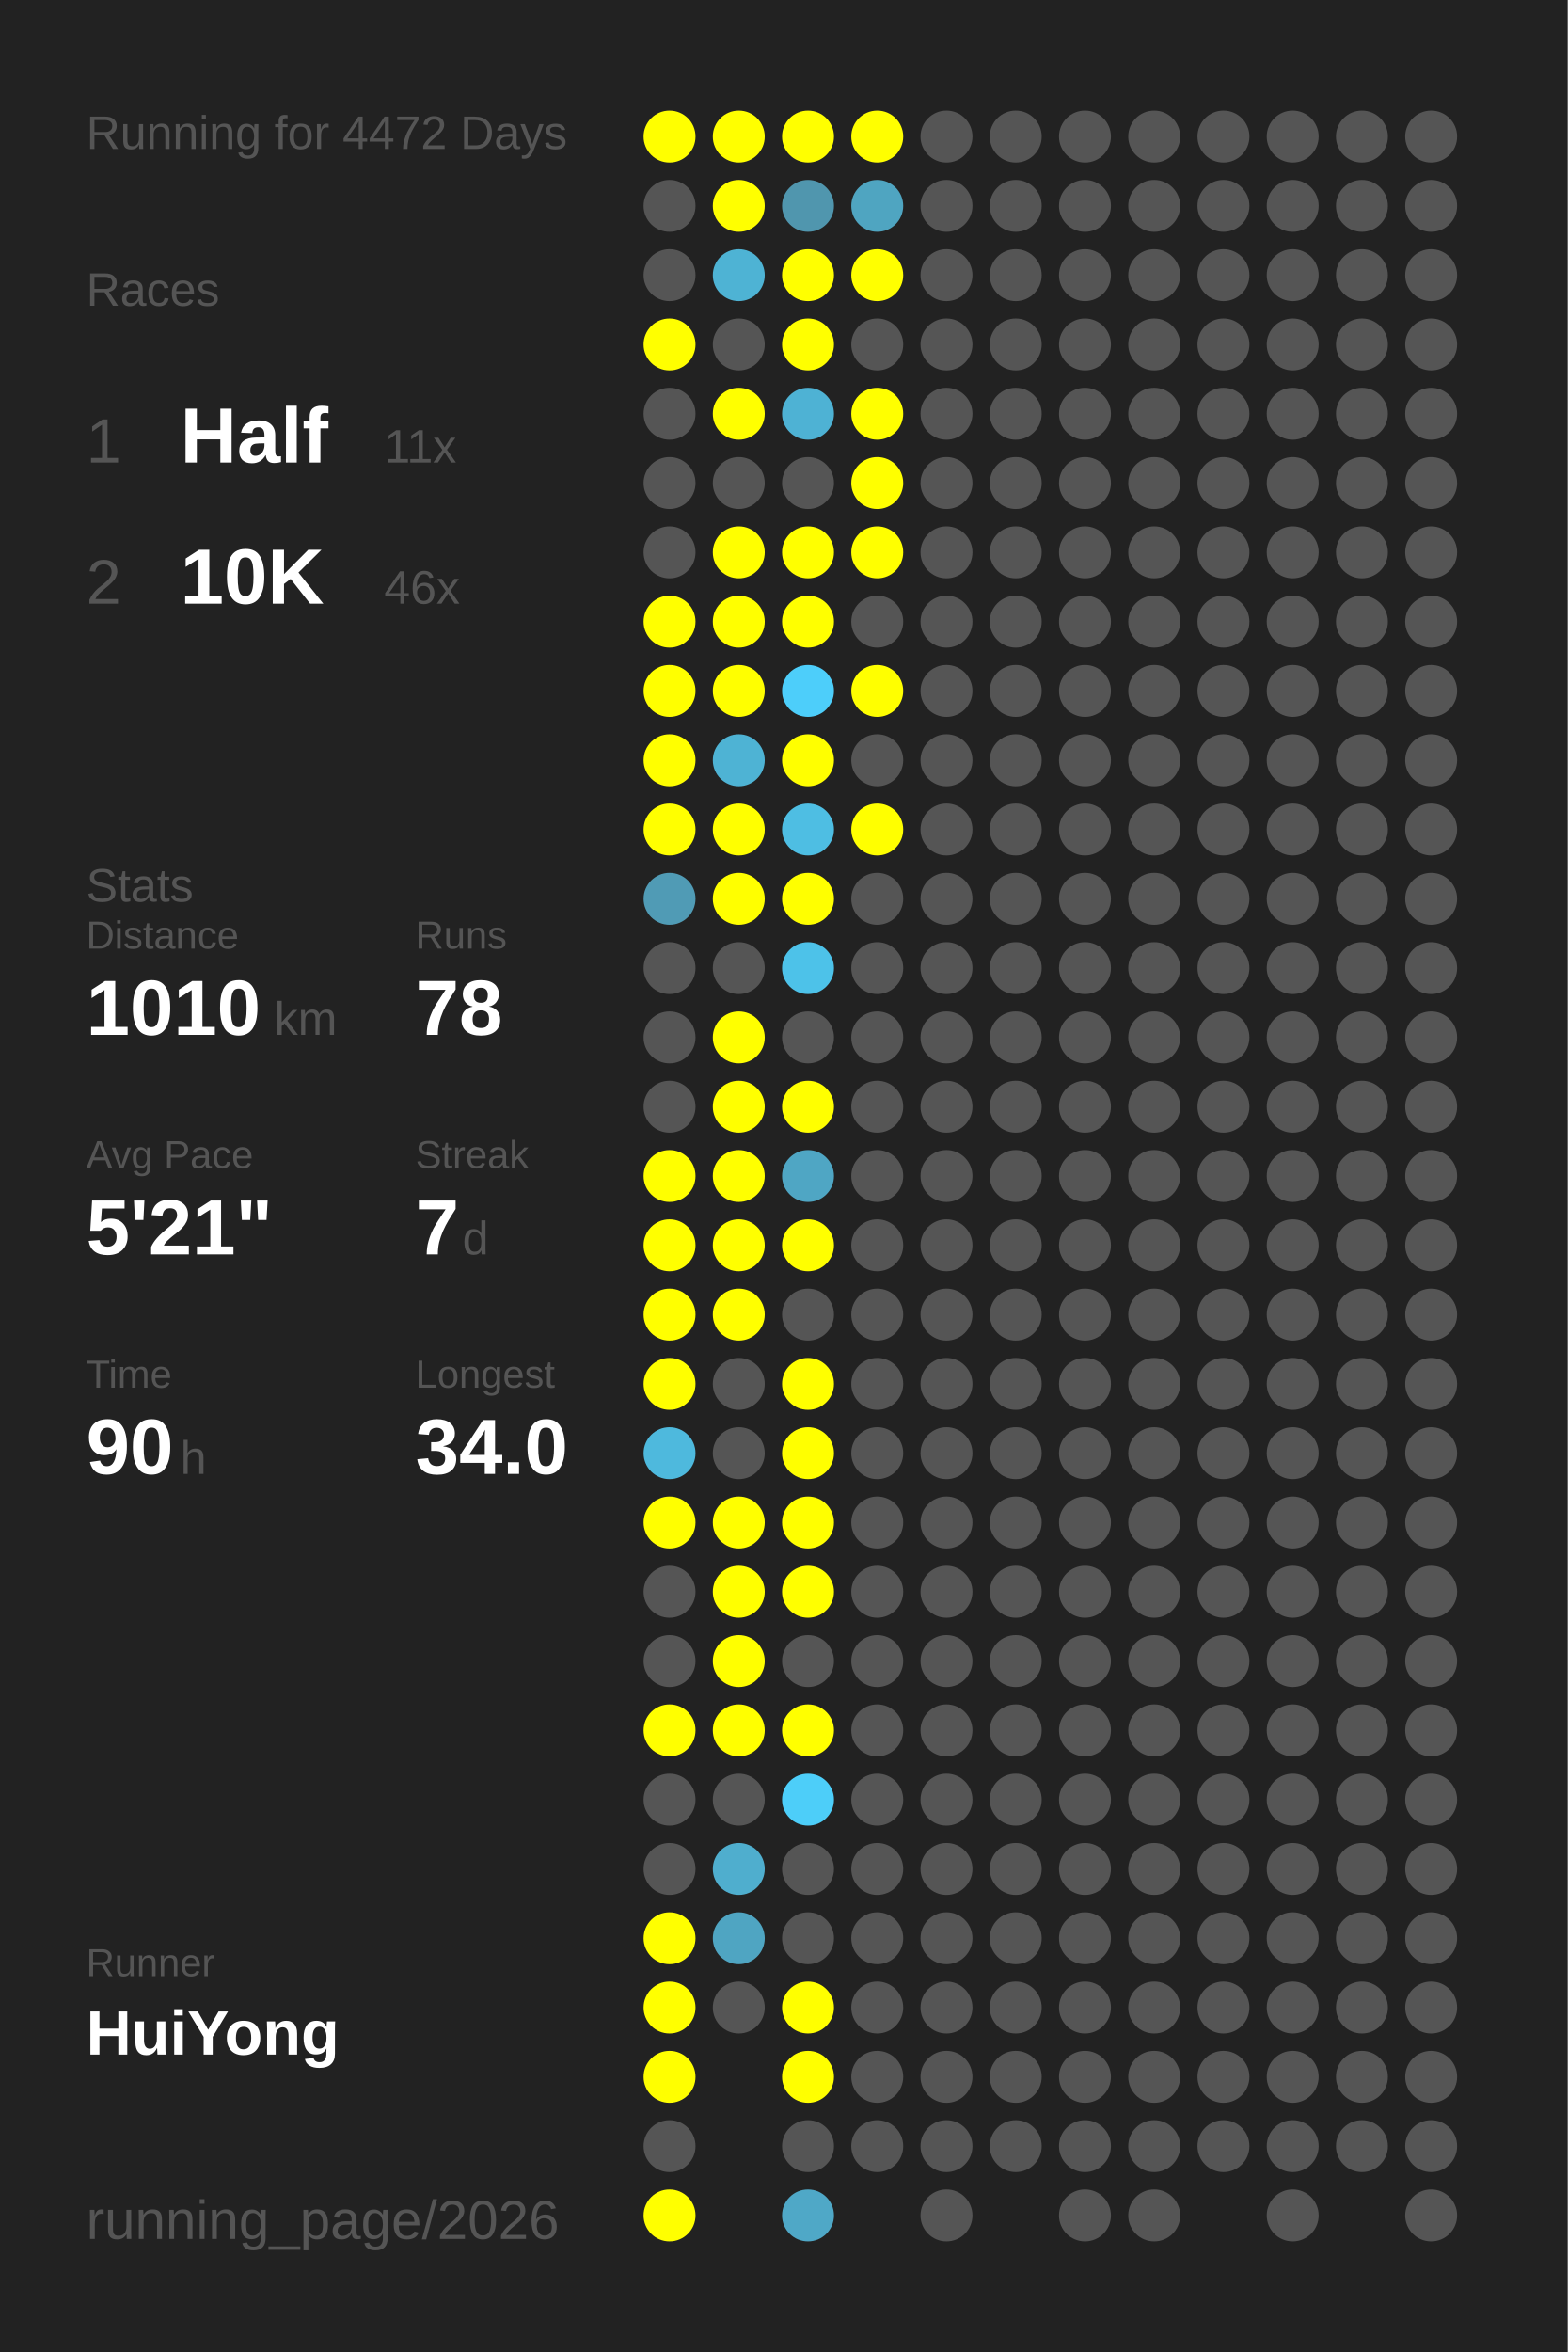
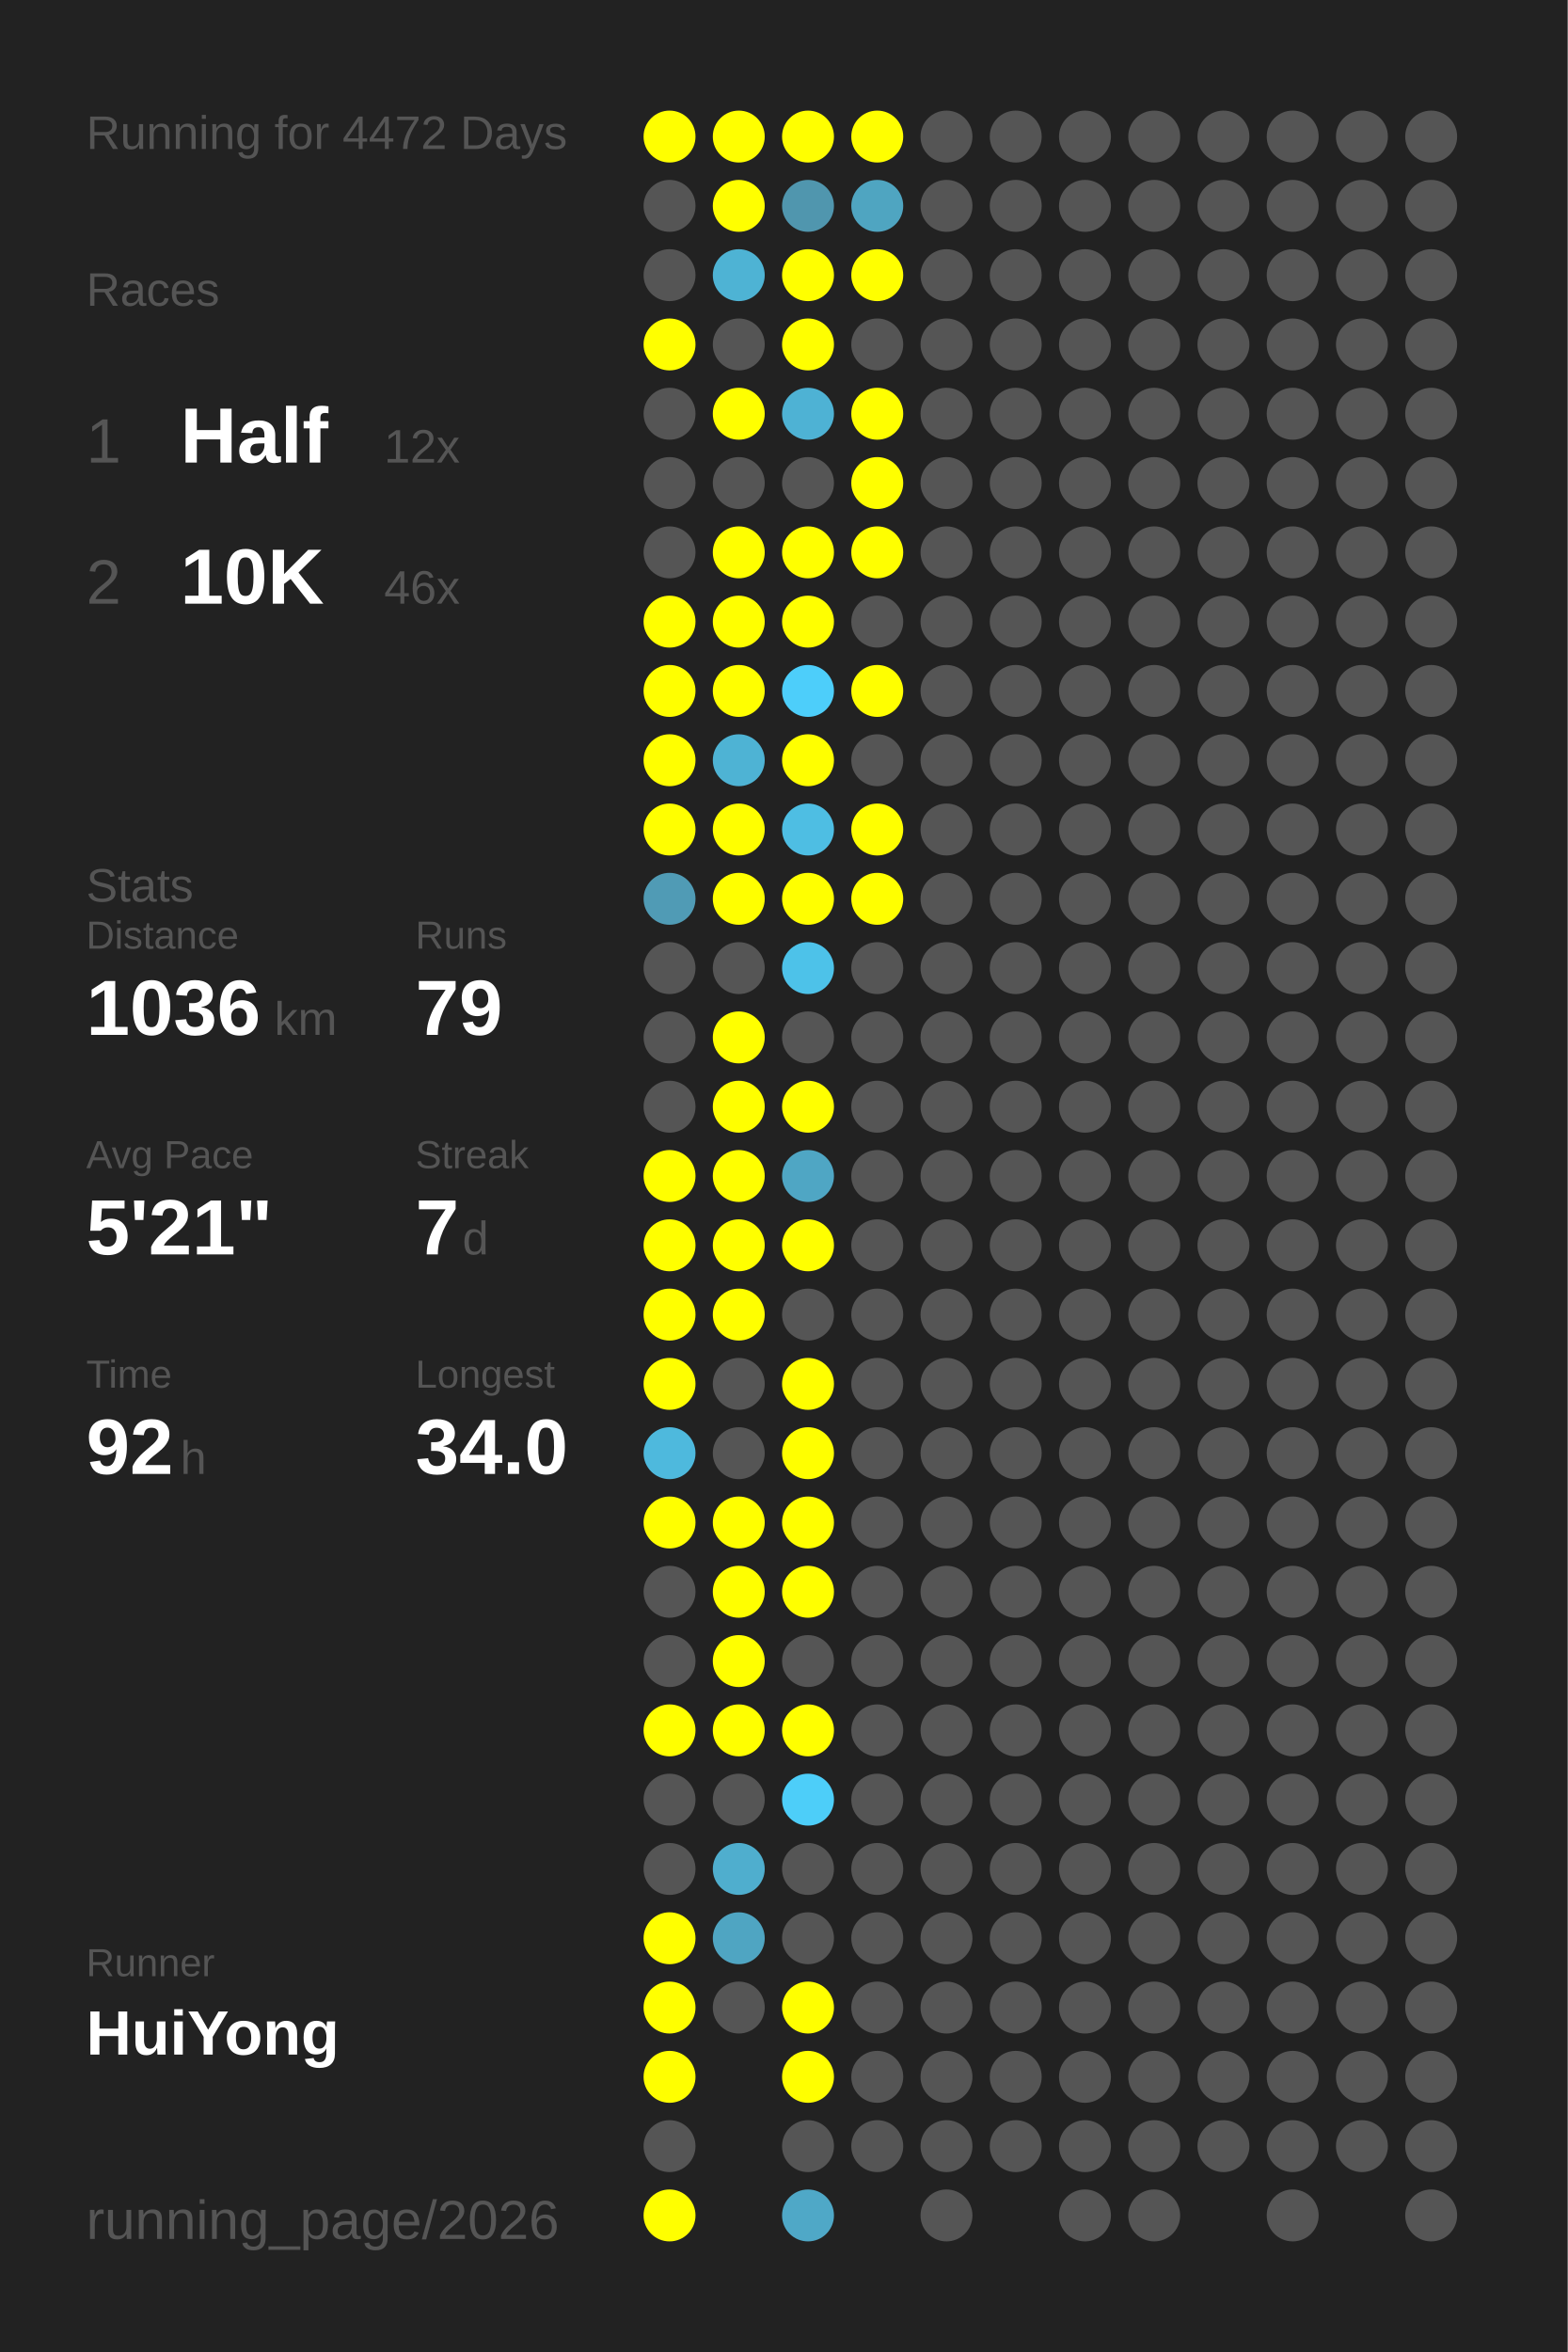
<svg xmlns="http://www.w3.org/2000/svg" baseProfile="full" height="300mm" version="1.1" viewBox="0,0,200,300" width="200mm">
  <defs />
  <rect fill="#222222" height="300" width="200" x="0" y="0" />
  <text fill="#555555" style="font-size:6px; font-family:Arial;" x="11" y="19">Running for 4472 Days</text>
  <text fill="#555555" style="font-size:6px; font-family:Arial;" x="11" y="39">Races</text>
  <text fill="#555555" style="font-size:8px; font-family:Arial;" x="11" y="59">1</text>
  <text fill="#FFFFFF" style="font-size:10px; font-family:Arial; font-weight:bold;" x="23" y="59">Half</text>
-   <text fill="#555555" style="font-size:6px; font-family:Arial;" x="49" y="59">11x</text>
+   <text fill="#555555" style="font-size:6px; font-family:Arial;" x="49" y="59">12x</text>
  <text fill="#555555" style="font-size:8px; font-family:Arial;" x="11" y="77">2</text>
  <text fill="#FFFFFF" style="font-size:10px; font-family:Arial; font-weight:bold;" x="23" y="77">10K</text>
  <text fill="#555555" style="font-size:6px; font-family:Arial;" x="49" y="77">46x</text>
  <text fill="#555555" style="font-size:6px; font-family:Arial;" x="11" y="115">Stats</text>
  <text fill="#555555" style="font-size:5px; font-family:Arial;" x="11" y="121">Distance</text>
-   <text fill="#FFFFFF" style="font-size:10px; font-family:Arial; font-weight:bold;" x="11" y="132">1010</text>
+   <text fill="#FFFFFF" style="font-size:10px; font-family:Arial; font-weight:bold;" x="11" y="132">1036</text>
  <text fill="#555555" style="font-size:6px; font-family:Arial;" x="35" y="132">km</text>
  <text fill="#555555" style="font-size:5px; font-family:Arial;" x="53" y="121">Runs</text>
-   <text fill="#FFFFFF" style="font-size:10px; font-family:Arial; font-weight:bold;" x="53" y="132">78</text>
+   <text fill="#FFFFFF" style="font-size:10px; font-family:Arial; font-weight:bold;" x="53" y="132">79</text>
  <text fill="#555555" style="font-size:5px; font-family:Arial;" x="11" y="149">Avg Pace</text>
  <text fill="#FFFFFF" style="font-size:10px; font-family:Arial; font-weight:bold;" x="11" y="160">5'21"</text>
  <text fill="#555555" style="font-size:5px; font-family:Arial;" x="53" y="149">Streak</text>
  <text fill="#FFFFFF" style="font-size:10px; font-family:Arial; font-weight:bold;" x="53" y="160">7</text>
  <text fill="#555555" style="font-size:6px; font-family:Arial;" x="59" y="160">d</text>
  <text fill="#555555" style="font-size:5px; font-family:Arial;" x="11" y="177">Time</text>
-   <text fill="#FFFFFF" style="font-size:10px; font-family:Arial; font-weight:bold;" x="11" y="188">90</text>
+   <text fill="#FFFFFF" style="font-size:10px; font-family:Arial; font-weight:bold;" x="11" y="188">92</text>
  <text fill="#555555" style="font-size:6px; font-family:Arial;" x="23" y="188">h</text>
  <text fill="#555555" style="font-size:5px; font-family:Arial;" x="53" y="177">Longest</text>
  <text fill="#FFFFFF" style="font-size:10px; font-family:Arial; font-weight:bold;" x="53" y="188">34.0</text>
  <text fill="#555555" style="font-size:5px; font-family:Arial;" x="11" y="252.065">Runner</text>
  <text fill="#FFFFFF" style="font-size:8px; font-family:Arial; font-weight:bold;" x="11" y="262.065">HuiYong</text>
  <text fill="#555555" style="font-size:7px; font-family:Arial;" x="11" y="285.581">running_page/2026</text>
  <circle cx="85.417" cy="17.419" fill="#FFFF00" r="3.312" />
  <circle cx="85.417" cy="26.258" fill="#555555" r="3.312" />
  <circle cx="85.417" cy="35.097" fill="#555555" r="3.312" />
  <circle cx="85.417" cy="43.935" fill="#FFFF00" r="3.312" />
  <circle cx="85.417" cy="52.774" fill="#555555" r="3.312" />
  <circle cx="85.417" cy="61.613" fill="#555555" r="3.312" />
  <circle cx="85.417" cy="70.452" fill="#555555" r="3.312" />
  <circle cx="85.417" cy="79.29" fill="#FFFF00" r="3.312" />
  <circle cx="85.417" cy="88.129" fill="#FFFF00" r="3.312" />
  <circle cx="85.417" cy="96.968" fill="#FFFF00" r="3.312" />
  <circle cx="85.417" cy="105.806" fill="#FFFF00" r="3.312" />
  <circle cx="85.417" cy="114.645" fill="#509bb5" r="3.312" />
  <circle cx="85.417" cy="123.484" fill="#555555" r="3.312" />
  <circle cx="85.417" cy="132.323" fill="#555555" r="3.312" />
  <circle cx="85.417" cy="141.161" fill="#555555" r="3.312" />
  <circle cx="85.417" cy="150" fill="#FFFF00" r="3.312" />
  <circle cx="85.417" cy="158.839" fill="#FFFF00" r="3.312" />
  <circle cx="85.417" cy="167.677" fill="#FFFF00" r="3.312" />
  <circle cx="85.417" cy="176.516" fill="#FFFF00" r="3.312" />
  <circle cx="85.417" cy="185.355" fill="#4eb9dd" r="3.312" />
  <circle cx="85.417" cy="194.194" fill="#FFFF00" r="3.312" />
  <circle cx="85.417" cy="203.032" fill="#555555" r="3.312" />
  <circle cx="85.417" cy="211.871" fill="#555555" r="3.312" />
  <circle cx="85.417" cy="220.71" fill="#FFFF00" r="3.312" />
  <circle cx="85.417" cy="229.548" fill="#555555" r="3.312" />
  <circle cx="85.417" cy="238.387" fill="#555555" r="3.312" />
  <circle cx="85.417" cy="247.226" fill="#FFFF00" r="3.312" />
  <circle cx="85.417" cy="256.065" fill="#FFFF00" r="3.312" />
  <circle cx="85.417" cy="264.903" fill="#FFFF00" r="3.312" />
  <circle cx="85.417" cy="273.742" fill="#555555" r="3.312" />
  <circle cx="85.417" cy="282.581" fill="#FFFF00" r="3.312" />
  <circle cx="94.25" cy="17.419" fill="#FFFF00" r="3.312" />
  <circle cx="94.25" cy="26.258" fill="#FFFF00" r="3.312" />
  <circle cx="94.25" cy="35.097" fill="#4eb3d4" r="3.312" />
  <circle cx="94.25" cy="43.935" fill="#555555" r="3.312" />
  <circle cx="94.25" cy="52.774" fill="#FFFF00" r="3.312" />
  <circle cx="94.25" cy="61.613" fill="#555555" r="3.312" />
  <circle cx="94.25" cy="70.452" fill="#FFFF00" r="3.312" />
  <circle cx="94.25" cy="79.29" fill="#FFFF00" r="3.312" />
  <circle cx="94.25" cy="88.129" fill="#FFFF00" r="3.312" />
  <circle cx="94.25" cy="96.968" fill="#4eb3d4" r="3.312" />
  <circle cx="94.25" cy="105.806" fill="#FFFF00" r="3.312" />
  <circle cx="94.25" cy="114.645" fill="#FFFF00" r="3.312" />
  <circle cx="94.25" cy="123.484" fill="#555555" r="3.312" />
  <circle cx="94.25" cy="132.323" fill="#FFFF00" r="3.312" />
  <circle cx="94.25" cy="141.161" fill="#FFFF00" r="3.312" />
  <circle cx="94.25" cy="150" fill="#FFFF00" r="3.312" />
  <circle cx="94.25" cy="158.839" fill="#FFFF00" r="3.312" />
  <circle cx="94.25" cy="167.677" fill="#FFFF00" r="3.312" />
  <circle cx="94.25" cy="176.516" fill="#555555" r="3.312" />
  <circle cx="94.25" cy="185.355" fill="#555555" r="3.312" />
  <circle cx="94.25" cy="194.194" fill="#FFFF00" r="3.312" />
  <circle cx="94.25" cy="203.032" fill="#FFFF00" r="3.312" />
  <circle cx="94.25" cy="211.871" fill="#FFFF00" r="3.312" />
  <circle cx="94.25" cy="220.71" fill="#FFFF00" r="3.312" />
  <circle cx="94.25" cy="229.548" fill="#555555" r="3.312" />
  <circle cx="94.25" cy="238.387" fill="#4faece" r="3.312" />
  <circle cx="94.25" cy="247.226" fill="#4fa5c2" r="3.312" />
  <circle cx="94.25" cy="256.065" fill="#555555" r="3.312" />
  <circle cx="103.083" cy="17.419" fill="#FFFF00" r="3.312" />
  <circle cx="103.083" cy="26.258" fill="#5096ae" r="3.312" />
  <circle cx="103.083" cy="35.097" fill="#FFFF00" r="3.312" />
  <circle cx="103.083" cy="43.935" fill="#FFFF00" r="3.312" />
  <circle cx="103.083" cy="52.774" fill="#4eb2d4" r="3.312" />
  <circle cx="103.083" cy="61.613" fill="#555555" r="3.312" />
  <circle cx="103.083" cy="70.452" fill="#FFFF00" r="3.312" />
  <circle cx="103.083" cy="79.29" fill="#FFFF00" r="3.312" />
  <circle cx="103.083" cy="88.129" fill="#4dcefa" r="3.312" />
  <circle cx="103.083" cy="96.968" fill="#FFFF00" r="3.312" />
  <circle cx="103.083" cy="105.806" fill="#4ebee3" r="3.312" />
  <circle cx="103.083" cy="114.645" fill="#FFFF00" r="3.312" />
  <circle cx="103.083" cy="123.484" fill="#4dc2e9" r="3.312" />
  <circle cx="103.083" cy="132.323" fill="#555555" r="3.312" />
  <circle cx="103.083" cy="141.161" fill="#FFFF00" r="3.312" />
  <circle cx="103.083" cy="150" fill="#4fa6c4" r="3.312" />
  <circle cx="103.083" cy="158.839" fill="#FFFF00" r="3.312" />
  <circle cx="103.083" cy="167.677" fill="#555555" r="3.312" />
  <circle cx="103.083" cy="176.516" fill="#FFFF00" r="3.312" />
  <circle cx="103.083" cy="185.355" fill="#FFFF00" r="3.312" />
  <circle cx="103.083" cy="194.194" fill="#FFFF00" r="3.312" />
  <circle cx="103.083" cy="203.032" fill="#FFFF00" r="3.312" />
  <circle cx="103.083" cy="211.871" fill="#555555" r="3.312" />
  <circle cx="103.083" cy="220.71" fill="#FFFF00" r="3.312" />
  <circle cx="103.083" cy="229.548" fill="#4dcef9" r="3.312" />
  <circle cx="103.083" cy="238.387" fill="#555555" r="3.312" />
  <circle cx="103.083" cy="247.226" fill="#555555" r="3.312" />
  <circle cx="103.083" cy="256.065" fill="#FFFF00" r="3.312" />
  <circle cx="103.083" cy="264.903" fill="#FFFF00" r="3.312" />
  <circle cx="103.083" cy="273.742" fill="#555555" r="3.312" />
  <circle cx="103.083" cy="282.581" fill="#4fa8c7" r="3.312" />
  <circle cx="111.917" cy="17.419" fill="#FFFF00" r="3.312" />
  <circle cx="111.917" cy="26.258" fill="#4fa5c1" r="3.312" />
  <circle cx="111.917" cy="35.097" fill="#FFFF00" r="3.312" />
  <circle cx="111.917" cy="43.935" fill="#555555" r="3.312" />
  <circle cx="111.917" cy="52.774" fill="#FFFF00" r="3.312" />
  <circle cx="111.917" cy="61.613" fill="#FFFF00" r="3.312" />
  <circle cx="111.917" cy="70.452" fill="#FFFF00" r="3.312" />
  <circle cx="111.917" cy="79.29" fill="#555555" r="3.312" />
  <circle cx="111.917" cy="88.129" fill="#FFFF00" r="3.312" />
  <circle cx="111.917" cy="96.968" fill="#555555" r="3.312" />
  <circle cx="111.917" cy="105.806" fill="#FFFF00" r="3.312" />
-   <circle cx="111.917" cy="114.645" fill="#555555" r="3.312" />
+   <circle cx="111.917" cy="114.645" fill="#FFFF00" r="3.312" />
  <circle cx="111.917" cy="123.484" fill="#555555" r="3.312" />
  <circle cx="111.917" cy="132.323" fill="#555555" r="3.312" />
  <circle cx="111.917" cy="141.161" fill="#555555" r="3.312" />
  <circle cx="111.917" cy="150" fill="#555555" r="3.312" />
  <circle cx="111.917" cy="158.839" fill="#555555" r="3.312" />
  <circle cx="111.917" cy="167.677" fill="#555555" r="3.312" />
  <circle cx="111.917" cy="176.516" fill="#555555" r="3.312" />
  <circle cx="111.917" cy="185.355" fill="#555555" r="3.312" />
  <circle cx="111.917" cy="194.194" fill="#555555" r="3.312" />
  <circle cx="111.917" cy="203.032" fill="#555555" r="3.312" />
  <circle cx="111.917" cy="211.871" fill="#555555" r="3.312" />
  <circle cx="111.917" cy="220.71" fill="#555555" r="3.312" />
  <circle cx="111.917" cy="229.548" fill="#555555" r="3.312" />
  <circle cx="111.917" cy="238.387" fill="#555555" r="3.312" />
  <circle cx="111.917" cy="247.226" fill="#555555" r="3.312" />
  <circle cx="111.917" cy="256.065" fill="#555555" r="3.312" />
  <circle cx="111.917" cy="264.903" fill="#555555" r="3.312" />
  <circle cx="111.917" cy="273.742" fill="#555555" r="3.312" />
  <circle cx="120.75" cy="17.419" fill="#555555" r="3.312" />
  <circle cx="120.75" cy="26.258" fill="#555555" r="3.312" />
  <circle cx="120.75" cy="35.097" fill="#555555" r="3.312" />
  <circle cx="120.75" cy="43.935" fill="#555555" r="3.312" />
  <circle cx="120.75" cy="52.774" fill="#555555" r="3.312" />
  <circle cx="120.75" cy="61.613" fill="#555555" r="3.312" />
  <circle cx="120.75" cy="70.452" fill="#555555" r="3.312" />
  <circle cx="120.75" cy="79.29" fill="#555555" r="3.312" />
  <circle cx="120.75" cy="88.129" fill="#555555" r="3.312" />
  <circle cx="120.75" cy="96.968" fill="#555555" r="3.312" />
  <circle cx="120.75" cy="105.806" fill="#555555" r="3.312" />
  <circle cx="120.75" cy="114.645" fill="#555555" r="3.312" />
  <circle cx="120.75" cy="123.484" fill="#555555" r="3.312" />
  <circle cx="120.75" cy="132.323" fill="#555555" r="3.312" />
  <circle cx="120.75" cy="141.161" fill="#555555" r="3.312" />
  <circle cx="120.75" cy="150" fill="#555555" r="3.312" />
  <circle cx="120.75" cy="158.839" fill="#555555" r="3.312" />
  <circle cx="120.75" cy="167.677" fill="#555555" r="3.312" />
  <circle cx="120.75" cy="176.516" fill="#555555" r="3.312" />
  <circle cx="120.75" cy="185.355" fill="#555555" r="3.312" />
  <circle cx="120.75" cy="194.194" fill="#555555" r="3.312" />
  <circle cx="120.75" cy="203.032" fill="#555555" r="3.312" />
  <circle cx="120.75" cy="211.871" fill="#555555" r="3.312" />
  <circle cx="120.75" cy="220.71" fill="#555555" r="3.312" />
  <circle cx="120.75" cy="229.548" fill="#555555" r="3.312" />
  <circle cx="120.75" cy="238.387" fill="#555555" r="3.312" />
  <circle cx="120.75" cy="247.226" fill="#555555" r="3.312" />
  <circle cx="120.75" cy="256.065" fill="#555555" r="3.312" />
  <circle cx="120.75" cy="264.903" fill="#555555" r="3.312" />
  <circle cx="120.75" cy="273.742" fill="#555555" r="3.312" />
  <circle cx="120.75" cy="282.581" fill="#555555" r="3.312" />
  <circle cx="129.583" cy="17.419" fill="#555555" r="3.312" />
  <circle cx="129.583" cy="26.258" fill="#555555" r="3.312" />
  <circle cx="129.583" cy="35.097" fill="#555555" r="3.312" />
  <circle cx="129.583" cy="43.935" fill="#555555" r="3.312" />
  <circle cx="129.583" cy="52.774" fill="#555555" r="3.312" />
  <circle cx="129.583" cy="61.613" fill="#555555" r="3.312" />
  <circle cx="129.583" cy="70.452" fill="#555555" r="3.312" />
  <circle cx="129.583" cy="79.29" fill="#555555" r="3.312" />
  <circle cx="129.583" cy="88.129" fill="#555555" r="3.312" />
  <circle cx="129.583" cy="96.968" fill="#555555" r="3.312" />
  <circle cx="129.583" cy="105.806" fill="#555555" r="3.312" />
  <circle cx="129.583" cy="114.645" fill="#555555" r="3.312" />
  <circle cx="129.583" cy="123.484" fill="#555555" r="3.312" />
  <circle cx="129.583" cy="132.323" fill="#555555" r="3.312" />
  <circle cx="129.583" cy="141.161" fill="#555555" r="3.312" />
  <circle cx="129.583" cy="150" fill="#555555" r="3.312" />
  <circle cx="129.583" cy="158.839" fill="#555555" r="3.312" />
  <circle cx="129.583" cy="167.677" fill="#555555" r="3.312" />
  <circle cx="129.583" cy="176.516" fill="#555555" r="3.312" />
  <circle cx="129.583" cy="185.355" fill="#555555" r="3.312" />
  <circle cx="129.583" cy="194.194" fill="#555555" r="3.312" />
  <circle cx="129.583" cy="203.032" fill="#555555" r="3.312" />
  <circle cx="129.583" cy="211.871" fill="#555555" r="3.312" />
  <circle cx="129.583" cy="220.71" fill="#555555" r="3.312" />
  <circle cx="129.583" cy="229.548" fill="#555555" r="3.312" />
  <circle cx="129.583" cy="238.387" fill="#555555" r="3.312" />
  <circle cx="129.583" cy="247.226" fill="#555555" r="3.312" />
  <circle cx="129.583" cy="256.065" fill="#555555" r="3.312" />
  <circle cx="129.583" cy="264.903" fill="#555555" r="3.312" />
  <circle cx="129.583" cy="273.742" fill="#555555" r="3.312" />
  <circle cx="138.417" cy="17.419" fill="#555555" r="3.312" />
  <circle cx="138.417" cy="26.258" fill="#555555" r="3.312" />
  <circle cx="138.417" cy="35.097" fill="#555555" r="3.312" />
  <circle cx="138.417" cy="43.935" fill="#555555" r="3.312" />
  <circle cx="138.417" cy="52.774" fill="#555555" r="3.312" />
  <circle cx="138.417" cy="61.613" fill="#555555" r="3.312" />
  <circle cx="138.417" cy="70.452" fill="#555555" r="3.312" />
  <circle cx="138.417" cy="79.29" fill="#555555" r="3.312" />
  <circle cx="138.417" cy="88.129" fill="#555555" r="3.312" />
  <circle cx="138.417" cy="96.968" fill="#555555" r="3.312" />
  <circle cx="138.417" cy="105.806" fill="#555555" r="3.312" />
  <circle cx="138.417" cy="114.645" fill="#555555" r="3.312" />
  <circle cx="138.417" cy="123.484" fill="#555555" r="3.312" />
  <circle cx="138.417" cy="132.323" fill="#555555" r="3.312" />
  <circle cx="138.417" cy="141.161" fill="#555555" r="3.312" />
  <circle cx="138.417" cy="150" fill="#555555" r="3.312" />
  <circle cx="138.417" cy="158.839" fill="#555555" r="3.312" />
  <circle cx="138.417" cy="167.677" fill="#555555" r="3.312" />
  <circle cx="138.417" cy="176.516" fill="#555555" r="3.312" />
  <circle cx="138.417" cy="185.355" fill="#555555" r="3.312" />
  <circle cx="138.417" cy="194.194" fill="#555555" r="3.312" />
  <circle cx="138.417" cy="203.032" fill="#555555" r="3.312" />
  <circle cx="138.417" cy="211.871" fill="#555555" r="3.312" />
  <circle cx="138.417" cy="220.71" fill="#555555" r="3.312" />
  <circle cx="138.417" cy="229.548" fill="#555555" r="3.312" />
  <circle cx="138.417" cy="238.387" fill="#555555" r="3.312" />
  <circle cx="138.417" cy="247.226" fill="#555555" r="3.312" />
  <circle cx="138.417" cy="256.065" fill="#555555" r="3.312" />
  <circle cx="138.417" cy="264.903" fill="#555555" r="3.312" />
  <circle cx="138.417" cy="273.742" fill="#555555" r="3.312" />
  <circle cx="138.417" cy="282.581" fill="#555555" r="3.312" />
  <circle cx="147.25" cy="17.419" fill="#555555" r="3.312" />
  <circle cx="147.25" cy="26.258" fill="#555555" r="3.312" />
  <circle cx="147.25" cy="35.097" fill="#555555" r="3.312" />
  <circle cx="147.25" cy="43.935" fill="#555555" r="3.312" />
  <circle cx="147.25" cy="52.774" fill="#555555" r="3.312" />
  <circle cx="147.25" cy="61.613" fill="#555555" r="3.312" />
  <circle cx="147.25" cy="70.452" fill="#555555" r="3.312" />
  <circle cx="147.25" cy="79.29" fill="#555555" r="3.312" />
  <circle cx="147.25" cy="88.129" fill="#555555" r="3.312" />
  <circle cx="147.25" cy="96.968" fill="#555555" r="3.312" />
  <circle cx="147.25" cy="105.806" fill="#555555" r="3.312" />
  <circle cx="147.25" cy="114.645" fill="#555555" r="3.312" />
  <circle cx="147.25" cy="123.484" fill="#555555" r="3.312" />
  <circle cx="147.25" cy="132.323" fill="#555555" r="3.312" />
  <circle cx="147.25" cy="141.161" fill="#555555" r="3.312" />
  <circle cx="147.25" cy="150" fill="#555555" r="3.312" />
  <circle cx="147.25" cy="158.839" fill="#555555" r="3.312" />
  <circle cx="147.25" cy="167.677" fill="#555555" r="3.312" />
  <circle cx="147.25" cy="176.516" fill="#555555" r="3.312" />
  <circle cx="147.25" cy="185.355" fill="#555555" r="3.312" />
  <circle cx="147.25" cy="194.194" fill="#555555" r="3.312" />
  <circle cx="147.25" cy="203.032" fill="#555555" r="3.312" />
  <circle cx="147.25" cy="211.871" fill="#555555" r="3.312" />
  <circle cx="147.25" cy="220.71" fill="#555555" r="3.312" />
  <circle cx="147.25" cy="229.548" fill="#555555" r="3.312" />
  <circle cx="147.25" cy="238.387" fill="#555555" r="3.312" />
  <circle cx="147.25" cy="247.226" fill="#555555" r="3.312" />
  <circle cx="147.25" cy="256.065" fill="#555555" r="3.312" />
  <circle cx="147.25" cy="264.903" fill="#555555" r="3.312" />
  <circle cx="147.25" cy="273.742" fill="#555555" r="3.312" />
  <circle cx="147.25" cy="282.581" fill="#555555" r="3.312" />
  <circle cx="156.083" cy="17.419" fill="#555555" r="3.312" />
  <circle cx="156.083" cy="26.258" fill="#555555" r="3.312" />
  <circle cx="156.083" cy="35.097" fill="#555555" r="3.312" />
  <circle cx="156.083" cy="43.935" fill="#555555" r="3.312" />
  <circle cx="156.083" cy="52.774" fill="#555555" r="3.312" />
  <circle cx="156.083" cy="61.613" fill="#555555" r="3.312" />
  <circle cx="156.083" cy="70.452" fill="#555555" r="3.312" />
  <circle cx="156.083" cy="79.29" fill="#555555" r="3.312" />
  <circle cx="156.083" cy="88.129" fill="#555555" r="3.312" />
  <circle cx="156.083" cy="96.968" fill="#555555" r="3.312" />
  <circle cx="156.083" cy="105.806" fill="#555555" r="3.312" />
  <circle cx="156.083" cy="114.645" fill="#555555" r="3.312" />
  <circle cx="156.083" cy="123.484" fill="#555555" r="3.312" />
  <circle cx="156.083" cy="132.323" fill="#555555" r="3.312" />
  <circle cx="156.083" cy="141.161" fill="#555555" r="3.312" />
  <circle cx="156.083" cy="150" fill="#555555" r="3.312" />
  <circle cx="156.083" cy="158.839" fill="#555555" r="3.312" />
  <circle cx="156.083" cy="167.677" fill="#555555" r="3.312" />
  <circle cx="156.083" cy="176.516" fill="#555555" r="3.312" />
  <circle cx="156.083" cy="185.355" fill="#555555" r="3.312" />
  <circle cx="156.083" cy="194.194" fill="#555555" r="3.312" />
  <circle cx="156.083" cy="203.032" fill="#555555" r="3.312" />
  <circle cx="156.083" cy="211.871" fill="#555555" r="3.312" />
  <circle cx="156.083" cy="220.71" fill="#555555" r="3.312" />
  <circle cx="156.083" cy="229.548" fill="#555555" r="3.312" />
  <circle cx="156.083" cy="238.387" fill="#555555" r="3.312" />
  <circle cx="156.083" cy="247.226" fill="#555555" r="3.312" />
  <circle cx="156.083" cy="256.065" fill="#555555" r="3.312" />
  <circle cx="156.083" cy="264.903" fill="#555555" r="3.312" />
  <circle cx="156.083" cy="273.742" fill="#555555" r="3.312" />
  <circle cx="164.917" cy="17.419" fill="#555555" r="3.312" />
  <circle cx="164.917" cy="26.258" fill="#555555" r="3.312" />
  <circle cx="164.917" cy="35.097" fill="#555555" r="3.312" />
  <circle cx="164.917" cy="43.935" fill="#555555" r="3.312" />
  <circle cx="164.917" cy="52.774" fill="#555555" r="3.312" />
  <circle cx="164.917" cy="61.613" fill="#555555" r="3.312" />
  <circle cx="164.917" cy="70.452" fill="#555555" r="3.312" />
  <circle cx="164.917" cy="79.29" fill="#555555" r="3.312" />
  <circle cx="164.917" cy="88.129" fill="#555555" r="3.312" />
  <circle cx="164.917" cy="96.968" fill="#555555" r="3.312" />
  <circle cx="164.917" cy="105.806" fill="#555555" r="3.312" />
  <circle cx="164.917" cy="114.645" fill="#555555" r="3.312" />
  <circle cx="164.917" cy="123.484" fill="#555555" r="3.312" />
  <circle cx="164.917" cy="132.323" fill="#555555" r="3.312" />
  <circle cx="164.917" cy="141.161" fill="#555555" r="3.312" />
  <circle cx="164.917" cy="150" fill="#555555" r="3.312" />
  <circle cx="164.917" cy="158.839" fill="#555555" r="3.312" />
  <circle cx="164.917" cy="167.677" fill="#555555" r="3.312" />
  <circle cx="164.917" cy="176.516" fill="#555555" r="3.312" />
  <circle cx="164.917" cy="185.355" fill="#555555" r="3.312" />
  <circle cx="164.917" cy="194.194" fill="#555555" r="3.312" />
  <circle cx="164.917" cy="203.032" fill="#555555" r="3.312" />
  <circle cx="164.917" cy="211.871" fill="#555555" r="3.312" />
  <circle cx="164.917" cy="220.71" fill="#555555" r="3.312" />
  <circle cx="164.917" cy="229.548" fill="#555555" r="3.312" />
  <circle cx="164.917" cy="238.387" fill="#555555" r="3.312" />
  <circle cx="164.917" cy="247.226" fill="#555555" r="3.312" />
  <circle cx="164.917" cy="256.065" fill="#555555" r="3.312" />
  <circle cx="164.917" cy="264.903" fill="#555555" r="3.312" />
  <circle cx="164.917" cy="273.742" fill="#555555" r="3.312" />
  <circle cx="164.917" cy="282.581" fill="#555555" r="3.312" />
  <circle cx="173.75" cy="17.419" fill="#555555" r="3.312" />
  <circle cx="173.75" cy="26.258" fill="#555555" r="3.312" />
  <circle cx="173.75" cy="35.097" fill="#555555" r="3.312" />
  <circle cx="173.75" cy="43.935" fill="#555555" r="3.312" />
  <circle cx="173.75" cy="52.774" fill="#555555" r="3.312" />
  <circle cx="173.75" cy="61.613" fill="#555555" r="3.312" />
  <circle cx="173.75" cy="70.452" fill="#555555" r="3.312" />
  <circle cx="173.75" cy="79.29" fill="#555555" r="3.312" />
  <circle cx="173.75" cy="88.129" fill="#555555" r="3.312" />
  <circle cx="173.75" cy="96.968" fill="#555555" r="3.312" />
  <circle cx="173.75" cy="105.806" fill="#555555" r="3.312" />
  <circle cx="173.75" cy="114.645" fill="#555555" r="3.312" />
  <circle cx="173.75" cy="123.484" fill="#555555" r="3.312" />
  <circle cx="173.75" cy="132.323" fill="#555555" r="3.312" />
  <circle cx="173.75" cy="141.161" fill="#555555" r="3.312" />
  <circle cx="173.75" cy="150" fill="#555555" r="3.312" />
  <circle cx="173.75" cy="158.839" fill="#555555" r="3.312" />
  <circle cx="173.75" cy="167.677" fill="#555555" r="3.312" />
  <circle cx="173.75" cy="176.516" fill="#555555" r="3.312" />
  <circle cx="173.75" cy="185.355" fill="#555555" r="3.312" />
  <circle cx="173.75" cy="194.194" fill="#555555" r="3.312" />
  <circle cx="173.75" cy="203.032" fill="#555555" r="3.312" />
  <circle cx="173.75" cy="211.871" fill="#555555" r="3.312" />
  <circle cx="173.75" cy="220.71" fill="#555555" r="3.312" />
  <circle cx="173.75" cy="229.548" fill="#555555" r="3.312" />
  <circle cx="173.75" cy="238.387" fill="#555555" r="3.312" />
  <circle cx="173.75" cy="247.226" fill="#555555" r="3.312" />
  <circle cx="173.75" cy="256.065" fill="#555555" r="3.312" />
  <circle cx="173.75" cy="264.903" fill="#555555" r="3.312" />
  <circle cx="173.75" cy="273.742" fill="#555555" r="3.312" />
  <circle cx="182.583" cy="17.419" fill="#555555" r="3.312" />
  <circle cx="182.583" cy="26.258" fill="#555555" r="3.312" />
  <circle cx="182.583" cy="35.097" fill="#555555" r="3.312" />
  <circle cx="182.583" cy="43.935" fill="#555555" r="3.312" />
  <circle cx="182.583" cy="52.774" fill="#555555" r="3.312" />
  <circle cx="182.583" cy="61.613" fill="#555555" r="3.312" />
  <circle cx="182.583" cy="70.452" fill="#555555" r="3.312" />
  <circle cx="182.583" cy="79.29" fill="#555555" r="3.312" />
  <circle cx="182.583" cy="88.129" fill="#555555" r="3.312" />
  <circle cx="182.583" cy="96.968" fill="#555555" r="3.312" />
  <circle cx="182.583" cy="105.806" fill="#555555" r="3.312" />
  <circle cx="182.583" cy="114.645" fill="#555555" r="3.312" />
  <circle cx="182.583" cy="123.484" fill="#555555" r="3.312" />
  <circle cx="182.583" cy="132.323" fill="#555555" r="3.312" />
  <circle cx="182.583" cy="141.161" fill="#555555" r="3.312" />
  <circle cx="182.583" cy="150" fill="#555555" r="3.312" />
  <circle cx="182.583" cy="158.839" fill="#555555" r="3.312" />
  <circle cx="182.583" cy="167.677" fill="#555555" r="3.312" />
  <circle cx="182.583" cy="176.516" fill="#555555" r="3.312" />
  <circle cx="182.583" cy="185.355" fill="#555555" r="3.312" />
  <circle cx="182.583" cy="194.194" fill="#555555" r="3.312" />
  <circle cx="182.583" cy="203.032" fill="#555555" r="3.312" />
  <circle cx="182.583" cy="211.871" fill="#555555" r="3.312" />
  <circle cx="182.583" cy="220.71" fill="#555555" r="3.312" />
  <circle cx="182.583" cy="229.548" fill="#555555" r="3.312" />
  <circle cx="182.583" cy="238.387" fill="#555555" r="3.312" />
  <circle cx="182.583" cy="247.226" fill="#555555" r="3.312" />
  <circle cx="182.583" cy="256.065" fill="#555555" r="3.312" />
  <circle cx="182.583" cy="264.903" fill="#555555" r="3.312" />
  <circle cx="182.583" cy="273.742" fill="#555555" r="3.312" />
  <circle cx="182.583" cy="282.581" fill="#555555" r="3.312" />
</svg>
